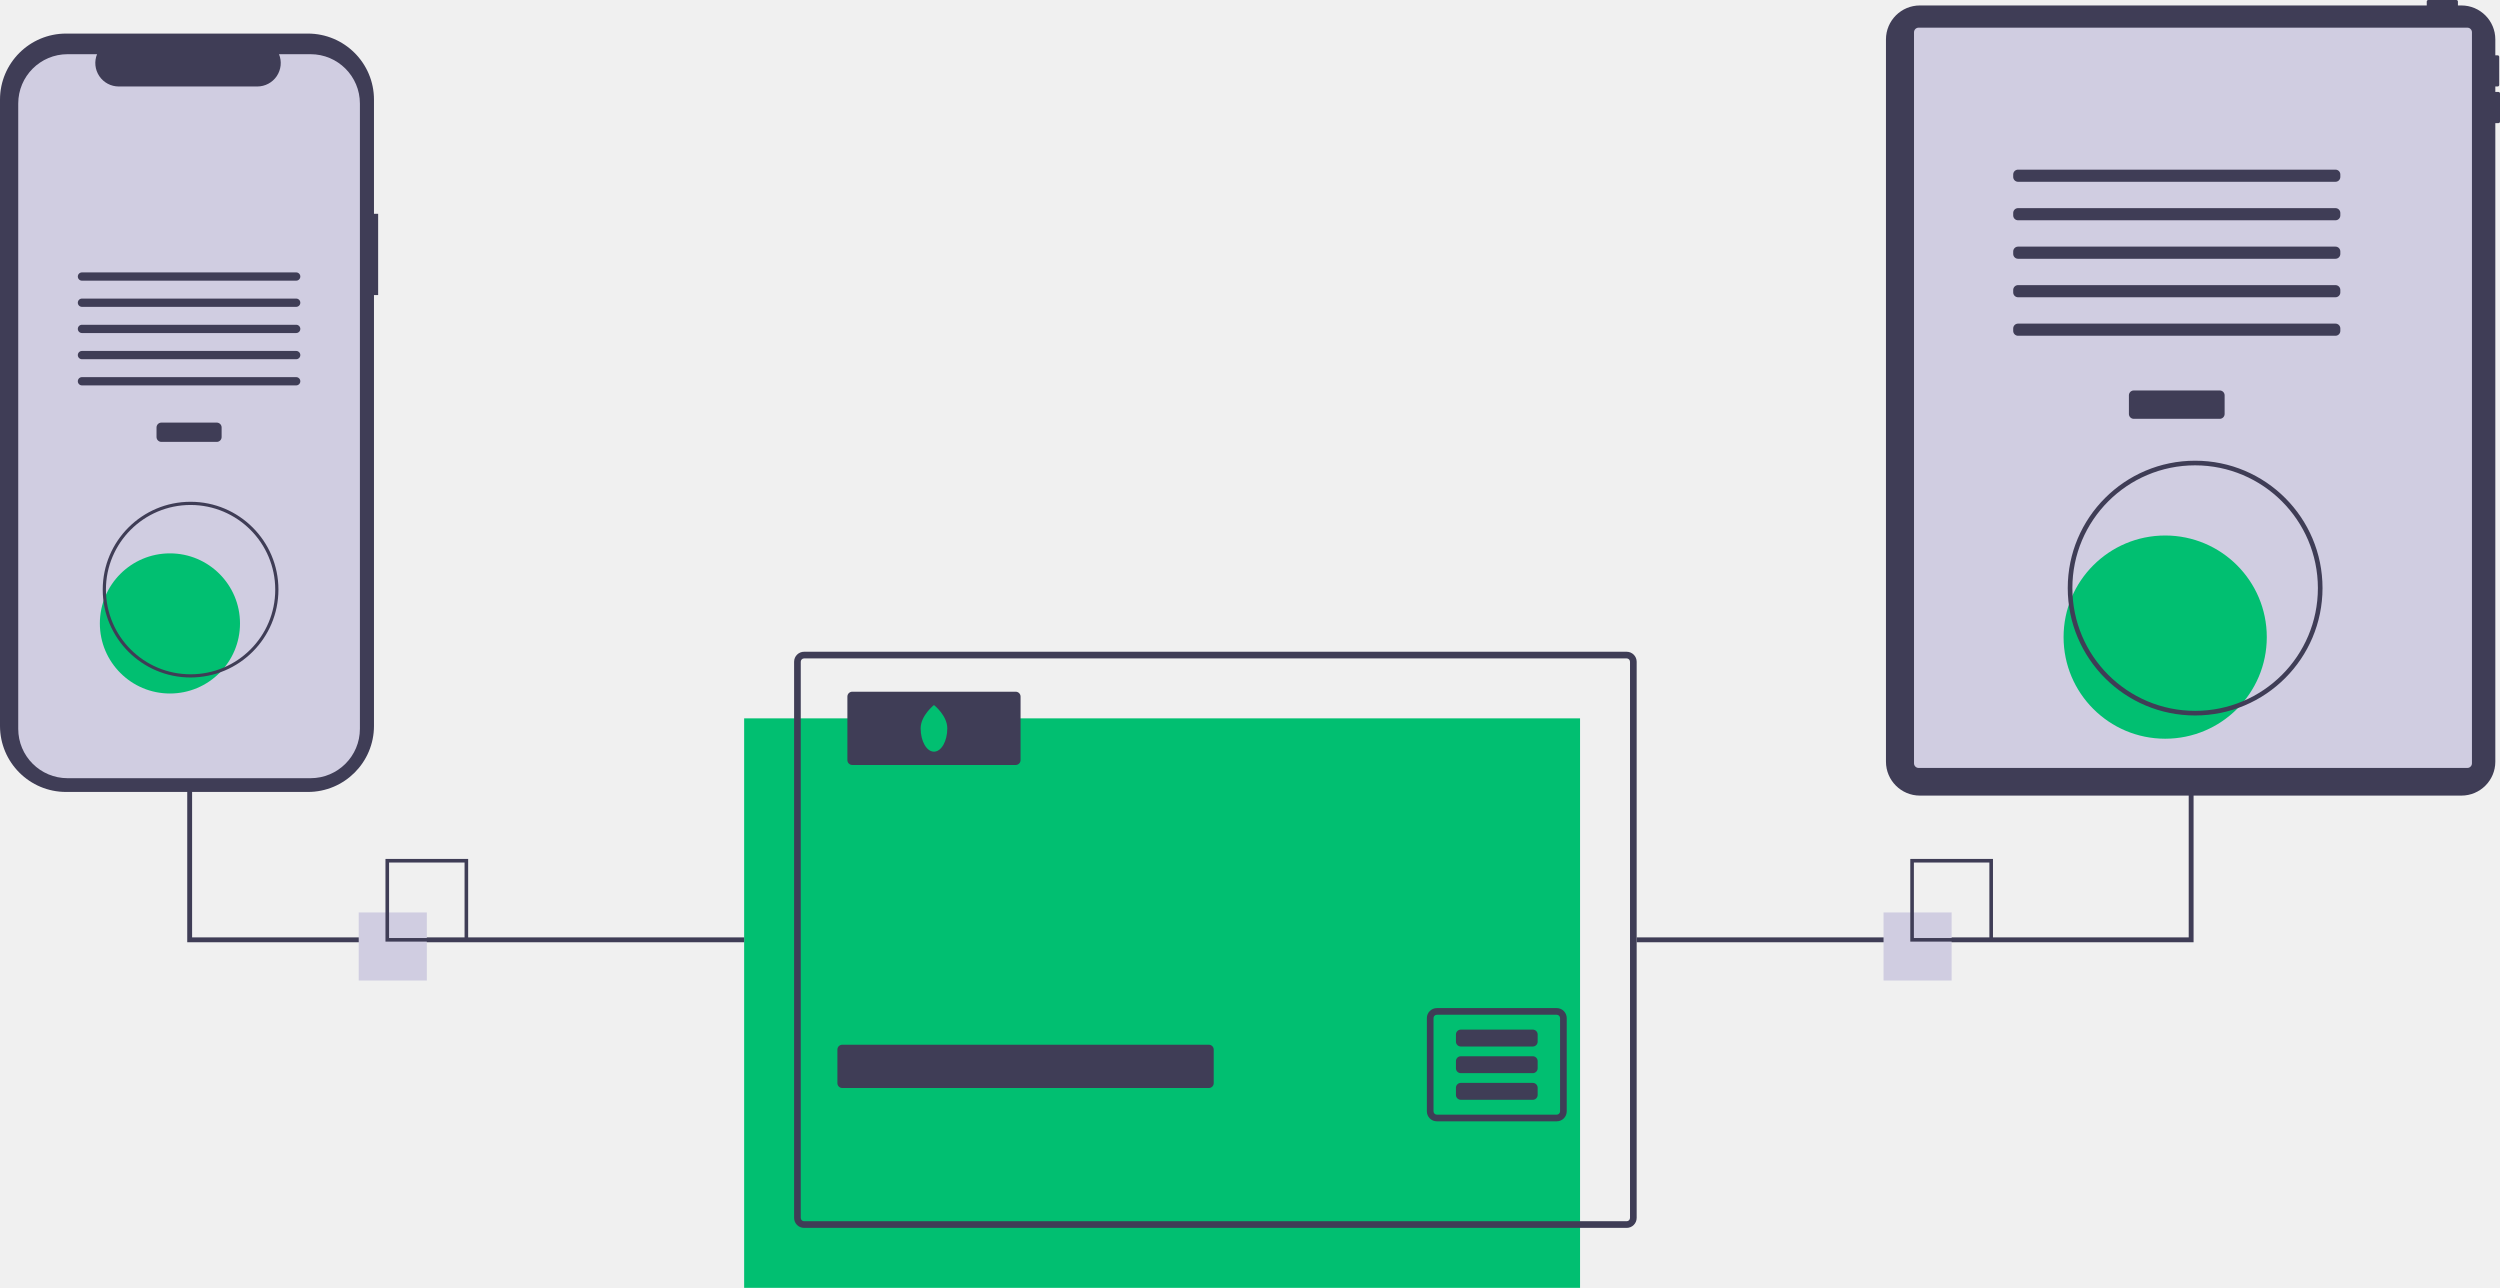
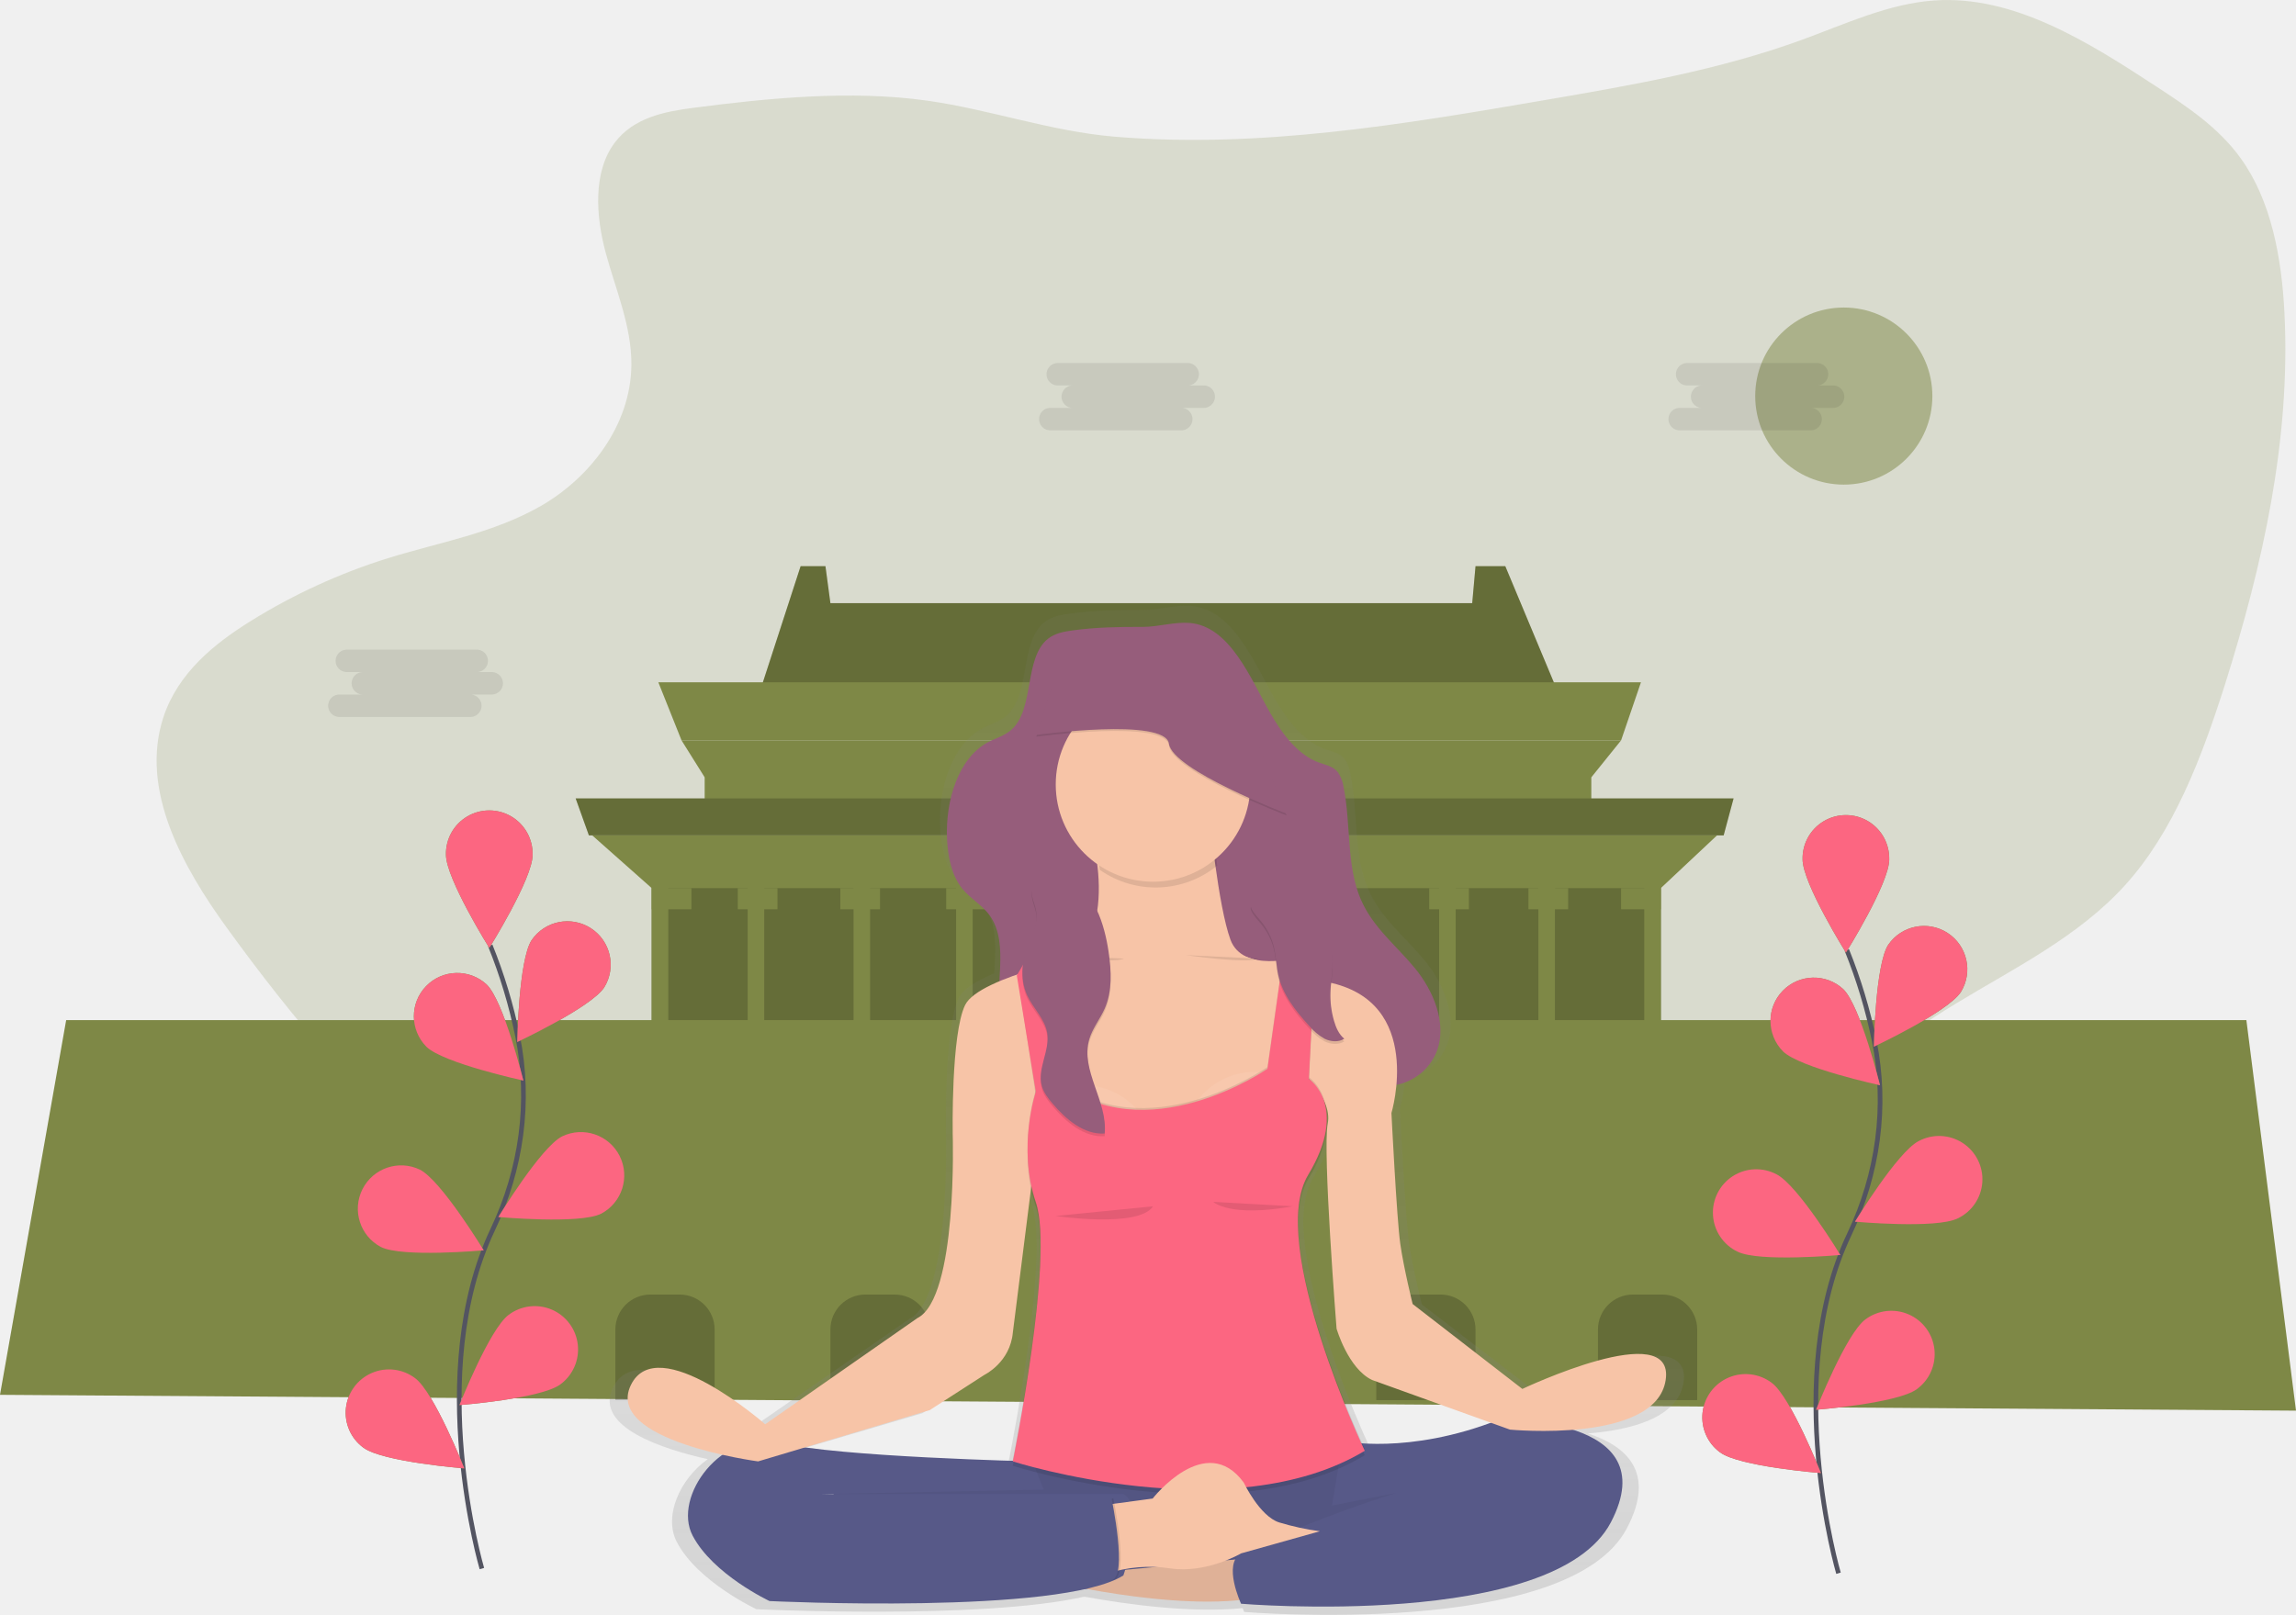
- <svg xmlns="http://www.w3.org/2000/svg" id="bbc47c66-d48b-4d11-bc2f-9f2748fa4450" data-name="Layer 1" width="1027.992" height="529.556" viewBox="0 0 1027.992 529.556">
-   <rect x="305.992" y="295.386" width="343.72" height="234.17" fill="#01bf71" />
-   <path d="M754.886,453.218h-338.24a4.116,4.116,0,0,0-4.11,4.11v228.69a4.11,4.11,0,0,0,4.11,4.11h338.24a4.11,4.11,0,0,0,4.11-4.11v-228.69A4.116,4.116,0,0,0,754.886,453.218Zm1.37,232.8a1.366,1.366,0,0,1-1.37,1.37h-338.24a1.366,1.366,0,0,1-1.37-1.37v-228.69a1.372,1.372,0,0,1,1.37-1.37h338.24a1.372,1.372,0,0,1,1.37,1.37Z" transform="translate(-86.00397 -185.2222)" fill="#3f3d56" />
-   <rect x="344.335" y="429.587" width="154.743" height="17.802" rx="2" fill="#3f3d56" />
-   <path d="M726.126,599.748h-49.29a4.11,4.11,0,0,0-4.11,4.11v38.34a4.11,4.11,0,0,0,4.11,4.11h49.29a4.11,4.11,0,0,0,4.11-4.11v-38.34A4.11,4.11,0,0,0,726.126,599.748Zm1.37,42.45a1.372,1.372,0,0,1-1.37,1.37h-49.29a1.372,1.372,0,0,1-1.37-1.37v-38.34a1.366,1.366,0,0,1,1.37-1.37h49.29a1.366,1.366,0,0,1,1.37,1.37Z" transform="translate(-86.00397 -185.2222)" fill="#3f3d56" />
-   <rect x="598.676" y="423.372" width="33.603" height="6.952" rx="2" fill="#3f3d56" />
-   <rect x="598.676" y="434.328" width="33.603" height="6.952" rx="2" fill="#3f3d56" />
-   <rect x="598.676" y="445.283" width="33.603" height="6.952" rx="2" fill="#3f3d56" />
-   <rect x="348.444" y="284.431" width="71.209" height="30.127" rx="2" fill="#3f3d56" />
-   <path d="M475.53,484.716c0,5.294-2.452,9.586-5.478,9.586s-5.478-4.292-5.478-9.586,5.478-9.586,5.478-9.586S475.53,479.422,475.53,484.716Z" transform="translate(-86.00397 -185.2222)" fill="#01bf71" />
-   <polygon points="901.992 161.837 899.992 161.837 899.992 385.451 672.992 385.451 672.992 387.451 901.992 387.451 901.992 161.837" fill="#3f3d56" />
-   <polygon points="305.992 387.451 76.992 387.451 76.992 161.837 78.992 161.837 78.992 385.451 305.992 385.451 305.992 387.451" fill="#3f3d56" />
-   <path d="M1113.355,223.032h-1.282v-2.243h.961a.641.641,0,0,0,.641-.641V208.613a.641.641,0,0,0-.641-.641h-.961v-6.551a13.956,13.956,0,0,0-13.956-13.956h-1.424v-1.602a.641.641,0,0,0-.641-.641h-11.535a.641.641,0,0,0-.641.641v1.602H875.461a13.956,13.956,0,0,0-13.956,13.956v296.994a13.956,13.956,0,0,0,13.956,13.956h222.657a13.956,13.956,0,0,0,13.956-13.956V235.849h1.282a.641.641,0,0,0,.641-.641V223.673A.641.641,0,0,0,1113.355,223.032Z" transform="translate(-86.00397 -185.2222)" fill="#3f3d56" />
-   <rect x="787.035" y="11.372" width="229.423" height="304.406" rx="1.905" fill="#d0cde1" />
-   <rect x="875.401" y="160.558" width="39.357" height="11.663" rx="2" fill="#3f3d56" />
-   <rect x="827.821" y="69.754" width="134.517" height="4.998" rx="2" fill="#3f3d56" />
-   <rect x="827.821" y="85.582" width="134.517" height="4.998" rx="2" fill="#3f3d56" />
-   <rect x="827.821" y="101.41" width="134.517" height="4.998" rx="2" fill="#3f3d56" />
-   <rect x="827.821" y="117.239" width="134.517" height="4.998" rx="2" fill="#3f3d56" />
-   <rect x="827.821" y="133.067" width="134.517" height="4.998" rx="2" fill="#3f3d56" />
-   <circle cx="890.317" cy="261.978" r="41.78" fill="#01bf71" />
-   <path d="M988.636,479.426a52.382,52.382,0,1,1,52.382-52.382A52.441,52.441,0,0,1,988.636,479.426Zm0-102.859a50.477,50.477,0,1,0,50.477,50.477A50.534,50.534,0,0,0,988.636,376.567Z" transform="translate(-86.00397 -185.2222)" fill="#3f3d56" />
-   <path d="M241.496,273.134h-1.713V226.196a27.167,27.167,0,0,0-27.167-27.167H113.171A27.167,27.167,0,0,0,86.004,226.196V483.703a27.167,27.167,0,0,0,27.167,27.167h99.445A27.167,27.167,0,0,0,239.783,483.703V306.545H241.496Z" transform="translate(-86.00397 -185.2222)" fill="#3f3d56" />
-   <path d="M233.997,227.792V484.924a20.288,20.288,0,0,1-20.285,20.292H113.787a20.288,20.288,0,0,1-20.285-20.292V227.792a20.287,20.287,0,0,1,20.285-20.285h12.123a9.638,9.638,0,0,0,8.925,13.276h56.972a9.637,9.637,0,0,0,8.925-13.276h12.98A20.287,20.287,0,0,1,233.997,227.792Z" transform="translate(-86.00397 -185.2222)" fill="#d0cde1" />
-   <rect x="64.362" y="173.773" width="26.768" height="7.933" rx="2" fill="#3f3d56" />
-   <rect x="32" y="112.012" width="91.492" height="3.4" rx="1.7" fill="#3f3d56" />
-   <rect x="32" y="122.778" width="91.492" height="3.4" rx="1.7" fill="#3f3d56" />
-   <rect x="32" y="133.544" width="91.492" height="3.4" rx="1.7" fill="#3f3d56" />
-   <rect x="32" y="144.309" width="91.492" height="3.4" rx="1.7" fill="#3f3d56" />
-   <rect x="32" y="155.075" width="91.492" height="3.4" rx="1.7" fill="#3f3d56" />
-   <circle cx="69.875" cy="256.355" r="28.813" fill="#01bf71" />
-   <path d="M164.371,463.801A36.125,36.125,0,1,1,200.496,427.677,36.165,36.165,0,0,1,164.371,463.801Zm0-70.936a34.811,34.811,0,1,0,34.811,34.811A34.85,34.85,0,0,0,164.371,392.866Z" transform="translate(-86.00397 -185.2222)" fill="#3f3d56" />
-   <rect x="147.505" y="375.19" width="28" height="28" fill="#d0cde1" />
-   <path d="M278.509,572.412h-34v-34h34Zm-32.522-1.478h31.043V539.89H245.987Z" transform="translate(-86.00397 -185.2222)" fill="#3f3d56" />
-   <rect x="774.505" y="375.19" width="28" height="28" fill="#d0cde1" />
-   <path d="M905.509,572.412h-34v-34h34Zm-32.522-1.478h31.043V539.89H872.987Z" transform="translate(-86.00397 -185.2222)" fill="#3f3d56" />
+ <svg xmlns="http://www.w3.org/2000/svg" id="6814d84d-9ca9-4e87-a09b-cc788a44d462" data-name="Layer 1" width="985" height="692.97" viewBox="0 0 985 692.97">
+   <defs>
+     <linearGradient id="62e9b6da-24f7-4061-9c04-454aab4390a5" x1="599.51" y1="796.49" x2="599.51" y2="363.49" gradientUnits="userSpaceOnUse">
+       <stop offset="0" stop-color="gray" stop-opacity="0.25" />
+       <stop offset="0.54" stop-color="gray" stop-opacity="0.12" />
+       <stop offset="1" stop-color="gray" stop-opacity="0.1" />
+     </linearGradient>
+   </defs>
+   <path d="M404.58,149.83c-12.12,1.58-25.29,4.24-33.3,14.83-9.47,12.52-8.2,31.55-3.91,47.4s11.07,31.3,11,47.9c-.19,26.39-18.21,48.79-38.72,60.6s-43.66,15.62-65.8,22.51A256,256,0,0,0,215.08,370c-15.59,9.67-31.27,22.31-37.51,41.39-10.23,31.29,8.59,64.5,27.18,90.19,57,78.77,129.66,154.35,218.48,162C489.58,669.25,556,635.69,621.63,648c30.15,5.64,58.24,20.66,86.54,33.89s58.07,25,88.58,23.5,62.15-18.8,75.37-50.49c7.81-18.73,8.6-40.45,15.82-59.49C910.06,537,979,527.52,1019,483.56c21-23.09,33-54.8,43-86.22,16.15-51.12,28.26-105,25.56-159.35-1.18-23.66-5.6-48.23-18.73-66.49-9.55-13.29-22.88-22.11-35.9-30.64-29.64-19.42-61.46-39.47-95.51-37.16-19.62,1.33-38.18,10.06-56.9,16.9-35.66,13-72.86,19.44-109.87,25.79-61.15,10.5-123.18,21-185.16,15.76-27.37-2.33-53.22-11.63-80.15-15.44C472.59,142.08,437.2,145.58,404.58,149.83Z" transform="translate(-107.5 -103.51)" fill="#7e8846" opacity="0.2" />
+   <circle cx="791" cy="169.97" r="38" fill="#7e8846" opacity="0.5" />
+   <polygon points="671.33 304.12 323.6 304.12 343.47 242.97 354.12 242.97 356.25 258.83 631.59 258.83 633.01 242.97 645.78 242.97 671.33 304.12" fill="#7e8846" />
+   <polygon points="671.33 304.12 323.6 304.12 343.47 242.97 354.12 242.97 356.25 258.83 631.59 258.83 633.01 242.97 645.78 242.97 671.33 304.12" opacity="0.2" />
+   <polygon points="695.46 317.71 292.38 317.71 282.44 292.8 703.98 292.8 695.46 317.71" fill="#7e8846" />
+   <polygon points="682.69 333.57 302.31 333.57 292.38 317.71 695.46 317.71 682.69 333.57" fill="#7e8846" />
+   <rect x="302.31" y="329.04" width="380.37" height="18.12" fill="#7e8846" />
+   <rect x="279.6" y="376.6" width="432.89" height="67.95" fill="#7e8846" />
+   <rect x="279.6" y="376.6" width="432.89" height="67.95" opacity="0.2" />
+   <polygon points="985 605.35 0 598.56 28.39 437.75 963.71 437.75 985 605.35" fill="#7e8846" />
+   <g opacity="0.2">
+     <path d="M279,555.53h12.58a15,15,0,0,1,15,15v30.3a0,0,0,0,1,0,0H264a0,0,0,0,1,0,0v-30.3A15,15,0,0,1,279,555.53Z" />
+     <path d="M371.25,555.53h12.58a15,15,0,0,1,15,15v30.3a0,0,0,0,1,0,0H356.25a0,0,0,0,1,0,0v-30.3A15,15,0,0,1,371.25,555.53Z" />
+     <path d="M486.21,555.53h12.58a15,15,0,0,1,15,15v30.3a0,0,0,0,1,0,0H471.21a0,0,0,0,1,0,0v-30.3A15,15,0,0,1,486.21,555.53Z" />
+     <path d="M605.43,555.53H618a15,15,0,0,1,15,15v30.3a0,0,0,0,1,0,0H590.43a0,0,0,0,1,0,0v-30.3A15,15,0,0,1,605.43,555.53Z" />
+     <path d="M700.53,555.53h12.58a15,15,0,0,1,15,15v30.3a0,0,0,0,1,0,0H685.53a0,0,0,0,1,0,0v-30.3A15,15,0,0,1,700.53,555.53Z" />
+   </g>
+   <rect x="469.79" y="444.55" width="45.42" height="90.6" opacity="0.2" />
+   <circle cx="187.35" cy="632.53" fill="none" stroke="#000" stroke-miterlimit="10" />
+   <rect x="279.6" y="376.6" width="7.1" height="67.95" fill="#7e8846" />
+   <rect x="320.76" y="376.6" width="7.1" height="67.95" fill="#7e8846" />
+   <rect x="366.18" y="376.6" width="7.1" height="67.95" fill="#7e8846" />
+   <rect x="410.18" y="376.6" width="7.1" height="67.95" fill="#7e8846" />
+   <rect x="458.44" y="376.6" width="7.1" height="67.95" fill="#7e8846" />
+   <rect x="523.72" y="376.6" width="7.1" height="67.95" fill="#7e8846" />
+   <rect x="567.72" y="376.6" width="7.1" height="67.95" fill="#7e8846" />
+   <rect x="617.4" y="376.6" width="7.1" height="67.95" fill="#7e8846" />
+   <rect x="659.98" y="376.6" width="7.1" height="67.95" fill="#7e8846" />
+   <rect x="705.4" y="376.6" width="7.1" height="67.95" fill="#7e8846" />
+   <polygon points="712.49 381.13 279.6 381.13 254.06 358.48 736.62 358.48 712.49 381.13" fill="#7e8846" />
+   <rect x="279.6" y="381.13" width="17.03" height="9.06" fill="#7e8846" />
+   <rect x="316.51" y="381.13" width="17.03" height="9.06" fill="#7e8846" />
+   <rect x="360.5" y="381.13" width="17.03" height="9.06" fill="#7e8846" />
+   <rect x="405.92" y="381.13" width="17.03" height="9.06" fill="#7e8846" />
+   <rect x="454.18" y="381.13" width="17.03" height="9.06" fill="#7e8846" />
+   <rect x="518.05" y="381.13" width="17.03" height="9.06" fill="#7e8846" />
+   <rect x="563.47" y="381.13" width="17.03" height="9.06" fill="#7e8846" />
+   <rect x="613.14" y="381.13" width="17.03" height="9.06" fill="#7e8846" />
+   <rect x="655.72" y="381.13" width="17.03" height="9.06" fill="#7e8846" />
+   <rect x="695.46" y="381.13" width="17.03" height="9.06" fill="#7e8846" />
+   <polygon points="739.46 358.48 252.64 358.48 246.96 342.63 743.72 342.63 739.46 358.48" fill="#7e8846" />
+   <polygon points="739.46 358.48 252.64 358.48 246.96 342.63 743.72 342.63 739.46 358.48" opacity="0.2" />
+   <ellipse cx="492.5" cy="335.83" rx="11.35" ry="18.12" fill="#7e8846" />
+   <ellipse cx="492.5" cy="335.83" rx="11.35" ry="18.12" opacity="0.2" />
+   <ellipse cx="492.5" cy="335.83" rx="7.1" ry="11.32" fill="#7e8846" />
+   <path d="M766.17,700.64l-48.68-37.36s-3.93-15.57-5.5-26.47-3.93-57.6-3.93-57.6a67.86,67.86,0,0,0,2.21-12.36c.48-.1,1-.22,1.45-.35a24.28,24.28,0,0,0,16.39-14.13c5-12.44-1.46-27.14-9.64-37s-18.47-17.78-23.85-30c-6.64-15.06-4.37-33.26-7.76-49.74a15,15,0,0,0-2.51-6.43c-2.1-2.61-5.39-3.18-8.33-4.22-9.28-3.29-16.24-12.31-21.67-21.72-8.79-15.25-17.89-38.44-36-39.76-6.73-.49-13.76,1.78-20.56,1.76-10.55,0-21,.13-31.46,1.58-3.74.51-7.62,1.21-10.74,3.68-10.71,8.47-5.86,30.86-16.18,40-3.07,2.71-7,3.68-10.47,5.54-13.08,7-18.89,25.67-18.12,42.47.36,7.87,2,16.07,6.65,21.82,3.68,4.6,8.93,7.24,12.36,12.09,5.54,7.83,4.79,18.21,4.19,28.77-7.4,3.1-13.34,6.66-15.21,10.49-6.28,12.84-5.5,56.82-5.5,56.82s2.36,72-15.7,81l-67.53,46.7s-47.9-41.64-59.68-17.12c-8.06,16.77,21.35,26.26,40.74,30.58-12.23,8.68-19,24.72-13.26,35.59,9,17.12,34.16,28.8,34.16,28.8s95.95,4.63,140.3-5.31h.73c18.83,3.41,45.85,7,67.52,4.84.41,1,.7,1.64.7,1.64s139,11.68,164.11-35.81c12.89-24.35-.56-35.6-16.72-40.78,18.09-1.44,38.69-6.5,41.06-21.88C834.09,668.73,766.17,700.64,766.17,700.64Zm-14,14.89c-25.43,9.27-46.08,9.79-57.07,9.09-5.41-11.77-27.92-62.79-28.51-96.93.14-7.62,1.5-14.28,4.54-19.28,6.55-10.77,8.48-19.21,8.26-25.63,0-.48,0-.94,0-1.4a26.07,26.07,0,0,0-.57-5.84,15.32,15.32,0,0,1,.93,8.34c-2.36,12.07,3.93,90.29,3.93,90.29s5.1,17.51,15.7,22.57ZM503.12,710l24.34-15.57S538.85,689,540,675.73l8-63.23a65.12,65.12,0,0,0,2.16,8c1.42,4.15,2,10.23,2.11,17.47C552,673.22,540,731.78,540,731.78l.15,0-.09.42-.85.05c-19.75-.6-65.77-2.32-91.54-5.89Zm-42.65,36.86V747h-6Z" transform="translate(-107.5 -103.51)" fill="url(#62e9b6da-24f7-4061-9c04-454aab4390a5)" />
+   <path d="M652.52,409.62c5.25,9.18,12,18,20.95,21.18,2.84,1,6,1.57,8,4.11a14.74,14.74,0,0,1,2.42,6.27c3.27,16.07,1.08,33.82,7.5,48.5,5.2,11.89,15.15,19.64,23.06,29.23s14.12,23.93,9.32,36.05A23.53,23.53,0,0,1,708,568.74c-6.62,1.79-13.53,1-20.25-.15-8.86-1.57-17.88-4-25.26-10-12.77-10.37-18.17-29-24.85-45.56-3.14-7.76-7.31-15.89-14.21-18.67-7.91-3.18-16.79,2.13-21.92,9.92s-7.41,17.58-9.89,27c-2.8,10.63-6.35,21.68-13.71,28.63a23.08,23.08,0,0,1-24.64,4.93c-8.2-3.42-14.69-12.06-16.57-22.09-2.91-15.46,4.06-34-4.49-46.22-3.32-4.73-8.39-7.31-12-11.79-4.45-5.61-6.08-13.6-6.43-21.27-.75-16.38,4.87-34.63,17.51-41.41,3.38-1.81,7.15-2.76,10.12-5.4,10-8.88,5.29-30.71,15.64-39,3-2.41,6.76-3.08,10.38-3.59,10.14-1.41,20.21-1.57,30.41-1.54,6.58,0,13.37-2.19,19.88-1.71C635.23,372.14,644,394.75,652.52,409.62Z" transform="translate(-107.5 -103.51)" fill="#965d7b" />
+   <polygon points="357.29 637.16 361.12 682.53 629 680.94 623.9 631.41 533.33 620.87 374.51 630.45 357.29 637.16" fill="#575988" />
+   <polygon points="357.29 637.16 361.12 682.53 629 680.94 623.9 631.41 533.33 620.87 374.51 630.45 357.29 637.16" opacity="0.05" />
+   <path d="M641.06,772.39l-89.18,8.35s61.1,15.56,96.77,8Z" transform="translate(-107.5 -103.51)" fill="#f7c4a7" />
+   <path d="M641.06,772.39l-89.18,8.35s61.1,15.56,96.77,8Z" transform="translate(-107.5 -103.51)" opacity="0.1" />
+   <path d="M573.13,452.86s17.46,45.92-8.35,66.41-4.55,77.8-4.55,77.8l99.43-4.55s9.87-64.51,4.55-78.18c0,0-23.53,6.83-28.84-7.59s-9.11-53.89-9.11-53.89Z" transform="translate(-107.5 -103.51)" fill="#f7c4a7" />
+   <path d="M550.36,730.64s-83.87-1.9-108.53-8-45.92,23.15-37.19,39.85,33,28.08,33,28.08,124.85,6.07,151.8-11c0,0,10.25-29.22,0-34.91H459.29l96-1.9Z" transform="translate(-107.5 -103.51)" fill="#575988" />
+   <path d="M683.57,721.92s28.08,6.07,66.79-9.11c0,0,72.48-2.28,48.2,44s-158.63,34.91-158.63,34.91-8-17.08,0-21.63,77.42-33.77,99-32.26l-60,11.76Z" transform="translate(-107.5 -103.51)" fill="#575988" />
+   <path d="M629.7,474.95c-1.45-10.81-2.3-19.62-2.3-19.62H574.27a103.6,103.6,0,0,1,5.08,21.48,41.75,41.75,0,0,0,50.35-1.86Z" transform="translate(-107.5 -103.51)" opacity="0.1" />
+   <circle cx="494.66" cy="336.63" r="41.74" fill="#f7c4a7" />
+   <path d="M577.69,512.82s-50.09,9.49-56.16,22-5.31,55.41-5.31,55.41,2.28,70.21-15.18,78.93l-65.27,45.54s-46.3-40.61-57.68-16.7,54.65,32.64,54.65,32.64l73.62-22,23.53-15.18s11-5.31,12.14-18.22l9.87-78.18,39.47-11.38H655.1l8.54-24.38s15.75,12.62,13.47,24.38,3.79,88,3.79,88,4.93,17.08,15.18,22L755.29,717s62.62,6.07,66.79-21.25-61.48,3.79-61.48,3.79l-47.06-36.43s-3.79-15.18-5.31-25.81-3.79-56.16-3.79-56.16,14.42-47.82-27.32-56.16l-53.89-16.7Z" transform="translate(-107.5 -103.51)" fill="#f7c4a7" />
+   <path d="M544.1,522.49l7.78,51.42s-8,23.91,0,47.44S542,732.54,542,732.54s93.73,30,151-4.55c0,0-42.12-88.8-24.29-118.4s.29-41.18.29-41.18L671.8,514l-12.9-3.79L651.31,564s-52.37,36.43-91.08,4.55l-8.35-58.44Z" transform="translate(-107.5 -103.51)" opacity="0.1" />
+   <path d="M598.24,583.61a30.73,30.73,0,0,0-39.79-11.19C571.16,581.93,585.17,584.47,598.24,583.61Z" transform="translate(-107.5 -103.51)" fill="#fff" opacity="0.07" />
+   <path d="M619.75,577.91a30.73,30.73,0,0,1,39.79-11.19C646.84,576.23,632.82,578.78,619.75,577.91Z" transform="translate(-107.5 -103.51)" fill="#fff" opacity="0.07" />
+   <path d="M544.1,522.49l7.78,48.76s-8,23.91,0,47.44S542,729.88,542,729.88s93.73,30,151-4.55c0,0-42.12-88.8-24.29-118.4s.29-41.18.29-41.18l2.74-54.45-12.9-3.79-7.59,53.89s-52.37,36.43-91.08,4.55l-8.35-58.44Z" transform="translate(-107.5 -103.51)" opacity="0.1" />
+   <path d="M543.72,522.11l8.16,49.9s-8,23.91,0,47.44S542,730.64,542,730.64s93.73,30,151-4.55c0,0-42.12-88.8-24.29-118.4s.29-41.18.29-41.18l2.74-54.45-12.9-3.79-7.59,53.89s-52.37,36.43-91.08,4.55l-8.35-58.44Z" transform="translate(-107.5 -103.51)" fill="#fc6681" />
+   <path d="M582.24,749.24,602,746.58s22.77-29.22,39.09-6.83c0,0,6.83,14.42,15.18,17.08a112.22,112.22,0,0,0,17.46,3.79l-33.77,9.49s-14.8,8.73-30.36,6.45a59,59,0,0,0-27.32,2.28Z" transform="translate(-107.5 -103.51)" fill="#f7c4a7" />
+   <path d="M560.42,625.33s35.67,5.31,41.74-4.17" transform="translate(-107.5 -103.51)" opacity="0.1" />
+   <path d="M628,619.26s6.83,6.83,34.15,1.9" transform="translate(-107.5 -103.51)" opacity="0.1" />
+   <path d="M558.52,513.38s26.18,3.79,31.12,1.52" transform="translate(-107.5 -103.51)" opacity="0.1" />
+   <path d="M616.21,513.38s26.18,3.79,31.12,1.52" transform="translate(-107.5 -103.51)" opacity="0.1" />
+   <path d="M585.09,746.39s7.21,34,0,35.2-17.46-5.6-17.46-6.36,4.55-22.39,4.55-22.39Z" transform="translate(-107.5 -103.51)" opacity="0.1" />
+   <path d="M584.33,746.39s7.21,34,0,35.2-17.46-5.6-17.46-6.36,4.55-22.39,4.55-22.39Z" transform="translate(-107.5 -103.51)" fill="#575988" />
+   <path d="M549.1,508.41c-3.18,7.39-4.31,16.11-.93,23.41,2.58,5.57,7.62,10.08,8.59,16.14,1.22,7.6-4.41,15.33-2.31,22.73.8,2.84,2.67,5.24,4.57,7.49,5.78,6.83,13.46,13.44,22.38,12.91,1.41-13.78-10.5-27.15-6.6-40.44,1.4-4.76,4.68-8.72,6.66-13.26,3.29-7.53,2.82-16.13,1.63-24.26-1.73-11.79-6.11-26.26-17.8-31.78-5.38-2.54-13-2.72-14.92,4.17-1,3.68,1.4,7.14,1.73,10.74C552.52,500.83,550.87,504.3,549.1,508.41Z" transform="translate(-107.5 -103.51)" opacity="0.1" />
+   <path d="M549.1,507.27c-3.18,7.39-4.31,16.11-.93,23.41,2.58,5.57,7.62,10.08,8.59,16.14,1.22,7.6-4.41,15.33-2.31,22.73.8,2.84,2.67,5.24,4.57,7.49,5.78,6.83,13.46,13.44,22.38,12.91,1.41-13.78-10.5-27.15-6.6-40.44,1.4-4.76,4.68-8.72,6.66-13.26,3.29-7.53,2.82-16.13,1.63-24.26-1.73-11.79-6.11-26.26-17.8-31.78-5.38-2.54-13-2.72-14.92,4.17-1,3.68,1.4,7.14,1.73,10.74C552.52,499.7,550.87,503.17,549.1,507.27Z" transform="translate(-107.5 -103.51)" fill="#965d7b" />
+   <path d="M552.07,419.65s55.41-7.59,56.92,3.79,50.47,30,50.47,30l-12.14-30-22.39-37.19s-41-3-42.88,0-23.53,12.9-23.53,12.9Z" transform="translate(-107.5 -103.51)" opacity="0.1" />
+   <path d="M552.07,418.89s55.41-7.59,56.92,3.79,50.47,30,50.47,30l-12.14-30L624.93,385.5s-41-3-42.88,0-23.53,12.9-23.53,12.9Z" transform="translate(-107.5 -103.51)" fill="#965d7b" />
+   <path d="M648.49,500a27,27,0,0,1,5.56,11.13c.92,3.91.95,8,1.83,11.92,1.87,8.35,7.39,15.37,13.16,21.69a23.67,23.67,0,0,0,6.72,5.66c2.64,1.3,6,1.57,8.45,0-2.32-1.9-3.58-4.81-4.41-7.7a39.58,39.58,0,0,1-1.54-12.41c.25-7,2.3-14.39-.61-20.77-1.68-3.68-4.81-6.48-8-9a42.61,42.61,0,0,0-7.14-4.7c-4.71-2.35-10.12-3.38-15.32-3.89C640.41,491.23,646.34,497.42,648.49,500Z" transform="translate(-107.5 -103.51)" opacity="0.1" />
+   <path d="M648.49,498.85A27,27,0,0,1,654.05,510c.92,3.91.95,8,1.83,11.92,1.87,8.35,7.39,15.37,13.16,21.69a23.67,23.67,0,0,0,6.72,5.66c2.64,1.3,6,1.57,8.45,0-2.32-1.9-3.58-4.81-4.41-7.7a39.58,39.58,0,0,1-1.54-12.41c.25-7,2.3-14.39-.61-20.77-1.68-3.68-4.81-6.48-8-9a42.61,42.61,0,0,0-7.14-4.7c-4.71-2.35-10.12-3.38-15.32-3.89C640.41,490.09,646.34,496.28,648.49,498.85Z" transform="translate(-107.5 -103.51)" fill="#965d7b" />
+   <path d="M623.68,268.92H616.8a4.82,4.82,0,1,0,0-9.63H561.07a4.82,4.82,0,0,0,0,9.63h6.88a4.82,4.82,0,1,0,0,9.63h-9.63a4.82,4.82,0,1,0,0,9.63h55.73a4.82,4.82,0,1,0,0-9.63h9.63a4.82,4.82,0,1,0,0-9.63Z" transform="translate(-107.5 -103.51)" fill="#252223" opacity="0.1" />
+   <path d="M893.68,268.92H886.8a4.82,4.82,0,1,0,0-9.63H831.07a4.82,4.82,0,0,0,0,9.63h6.88a4.82,4.82,0,1,0,0,9.63h-9.63a4.82,4.82,0,1,0,0,9.63h55.73a4.82,4.82,0,1,0,0-9.63h9.63a4.82,4.82,0,1,0,0-9.63Z" transform="translate(-107.5 -103.51)" fill="#252223" opacity="0.1" />
+   <path d="M318.68,391.92H311.8a4.82,4.82,0,1,0,0-9.63H256.07a4.82,4.82,0,0,0,0,9.63h6.88a4.82,4.82,0,0,0,0,9.63h-9.63a4.82,4.82,0,1,0,0,9.63h55.73a4.82,4.82,0,1,0,0-9.63h9.63a4.82,4.82,0,0,0,0-9.63Z" transform="translate(-107.5 -103.51)" fill="#252223" opacity="0.1" />
+   <path d="M896.23,778.63s-24.67-83.76,4.63-145.41c12.3-25.87,16.38-54.92,10.7-83a222.5,222.5,0,0,0-11.75-39" transform="translate(-107.5 -103.51)" fill="none" stroke="#535461" stroke-miterlimit="10" stroke-width="2" />
+   <path d="M918,472.31c0,10.27-18.59,40-18.59,40s-18.59-29.77-18.59-40a18.59,18.59,0,1,1,37.17,0Z" transform="translate(-107.5 -103.51)" fill="#7e8846" />
+   <path d="M948.76,529.17c-5.58,8.62-37.36,23.5-37.36,23.5s.58-35.09,6.16-43.71a18.59,18.59,0,0,1,31.2,20.2Z" transform="translate(-107.5 -103.51)" fill="#7e8846" />
+   <path d="M947.41,626.34c-9.17,4.62-44.11,1.43-44.11,1.43s18.21-30,27.38-34.62a18.59,18.59,0,1,1,16.74,33.19Z" transform="translate(-107.5 -103.51)" fill="#7e8846" />
+   <path d="M929.84,699.63c-8.25,6.1-43.24,8.86-43.24,8.86s12.88-32.64,21.13-38.75a18.59,18.59,0,1,1,22.11,29.89Z" transform="translate(-107.5 -103.51)" fill="#7e8846" />
+   <path d="M872.37,554.66c7.36,7.15,41.67,14.56,41.67,14.56s-8.4-34.07-15.76-41.23a18.59,18.59,0,0,0-25.9,26.66Z" transform="translate(-107.5 -103.51)" fill="#7e8846" />
+   <path d="M852.91,640.63c9.17,4.62,44.11,1.43,44.11,1.43s-18.21-30-27.38-34.62a18.59,18.59,0,1,0-16.74,33.19Z" transform="translate(-107.5 -103.51)" fill="#7e8846" />
+   <path d="M845.46,726.79c8.25,6.1,43.24,8.86,43.24,8.86S875.82,703,867.56,696.9a18.59,18.59,0,1,0-22.11,29.89Z" transform="translate(-107.5 -103.51)" fill="#7e8846" />
+   <path d="M918,472.31c0,10.27-18.59,40-18.59,40s-18.59-29.77-18.59-40a18.59,18.59,0,1,1,37.17,0Z" transform="translate(-107.5 -103.51)" fill="#fc6681" />
+   <path d="M948.76,529.17c-5.58,8.62-37.36,23.5-37.36,23.5s.58-35.09,6.16-43.71a18.59,18.59,0,0,1,31.2,20.2Z" transform="translate(-107.5 -103.51)" fill="#fc6681" />
+   <path d="M947.41,626.34c-9.17,4.62-44.11,1.43-44.11,1.43s18.21-30,27.38-34.62a18.59,18.59,0,1,1,16.74,33.19Z" transform="translate(-107.5 -103.51)" fill="#fc6681" />
+   <path d="M929.84,699.63c-8.25,6.1-43.24,8.86-43.24,8.86s12.88-32.64,21.13-38.75a18.59,18.59,0,1,1,22.11,29.89Z" transform="translate(-107.5 -103.51)" fill="#fc6681" />
+   <path d="M872.37,554.66c7.36,7.15,41.67,14.56,41.67,14.56s-8.4-34.07-15.76-41.23a18.59,18.59,0,0,0-25.9,26.66Z" transform="translate(-107.5 -103.51)" fill="#fc6681" />
+   <path d="M852.91,640.63c9.17,4.62,44.11,1.43,44.11,1.43s-18.21-30-27.38-34.62a18.59,18.59,0,1,0-16.74,33.19Z" transform="translate(-107.5 -103.51)" fill="#fc6681" />
+   <path d="M845.46,726.79c8.25,6.1,43.24,8.86,43.24,8.86S875.82,703,867.56,696.9a18.59,18.59,0,1,0-22.11,29.89Z" transform="translate(-107.5 -103.51)" fill="#fc6681" />
+   <path d="M314.23,776.63s-24.67-83.76,4.63-145.41c12.3-25.87,16.38-54.92,10.7-83a222.5,222.5,0,0,0-11.75-39" transform="translate(-107.5 -103.51)" fill="none" stroke="#535461" stroke-miterlimit="10" stroke-width="2" />
+   <path d="M336,470.31c0,10.27-18.59,40-18.59,40s-18.59-29.77-18.59-40a18.59,18.59,0,1,1,37.17,0Z" transform="translate(-107.5 -103.51)" fill="#7e8846" />
+   <path d="M366.76,527.17c-5.58,8.62-37.36,23.5-37.36,23.5s.58-35.09,6.16-43.71a18.59,18.59,0,0,1,31.2,20.2Z" transform="translate(-107.5 -103.51)" fill="#7e8846" />
+   <path d="M365.41,624.34c-9.17,4.62-44.11,1.43-44.11,1.43s18.21-30,27.38-34.62a18.59,18.59,0,0,1,16.74,33.19Z" transform="translate(-107.5 -103.51)" fill="#7e8846" />
+   <path d="M347.84,697.63c-8.25,6.1-43.24,8.86-43.24,8.86s12.88-32.64,21.13-38.75a18.59,18.59,0,1,1,22.11,29.89Z" transform="translate(-107.5 -103.51)" fill="#7e8846" />
+   <path d="M290.37,552.66c7.36,7.15,41.67,14.56,41.67,14.56s-8.4-34.07-15.76-41.23a18.59,18.59,0,0,0-25.9,26.66Z" transform="translate(-107.5 -103.51)" fill="#7e8846" />
+   <path d="M270.91,638.63c9.17,4.62,44.11,1.43,44.11,1.43s-18.21-30-27.38-34.62a18.59,18.59,0,0,0-16.74,33.19Z" transform="translate(-107.5 -103.51)" fill="#7e8846" />
+   <path d="M263.46,724.79c8.25,6.1,43.24,8.86,43.24,8.86S293.82,701,285.56,694.9a18.59,18.59,0,1,0-22.11,29.89Z" transform="translate(-107.5 -103.51)" fill="#7e8846" />
+   <path d="M336,470.31c0,10.27-18.59,40-18.59,40s-18.59-29.77-18.59-40a18.59,18.59,0,1,1,37.17,0Z" transform="translate(-107.5 -103.51)" fill="#fc6681" />
+   <path d="M366.76,527.17c-5.58,8.62-37.36,23.5-37.36,23.5s.58-35.09,6.16-43.71a18.59,18.59,0,0,1,31.2,20.2Z" transform="translate(-107.5 -103.51)" fill="#fc6681" />
+   <path d="M365.41,624.34c-9.17,4.62-44.11,1.43-44.11,1.43s18.21-30,27.38-34.62a18.59,18.59,0,0,1,16.74,33.19Z" transform="translate(-107.5 -103.51)" fill="#fc6681" />
+   <path d="M347.84,697.63c-8.25,6.1-43.24,8.86-43.24,8.86s12.88-32.64,21.13-38.75a18.59,18.59,0,1,1,22.11,29.89Z" transform="translate(-107.5 -103.51)" fill="#fc6681" />
+   <path d="M290.37,552.66c7.36,7.15,41.67,14.56,41.67,14.56s-8.4-34.07-15.76-41.23a18.59,18.59,0,0,0-25.9,26.66Z" transform="translate(-107.5 -103.51)" fill="#fc6681" />
+   <path d="M270.91,638.63c9.17,4.62,44.11,1.43,44.11,1.43s-18.21-30-27.38-34.62a18.59,18.59,0,0,0-16.74,33.19Z" transform="translate(-107.5 -103.51)" fill="#fc6681" />
+   <path d="M263.46,724.79c8.25,6.1,43.24,8.86,43.24,8.86S293.82,701,285.56,694.9a18.59,18.59,0,1,0-22.11,29.89Z" transform="translate(-107.5 -103.51)" fill="#fc6681" />
</svg>
